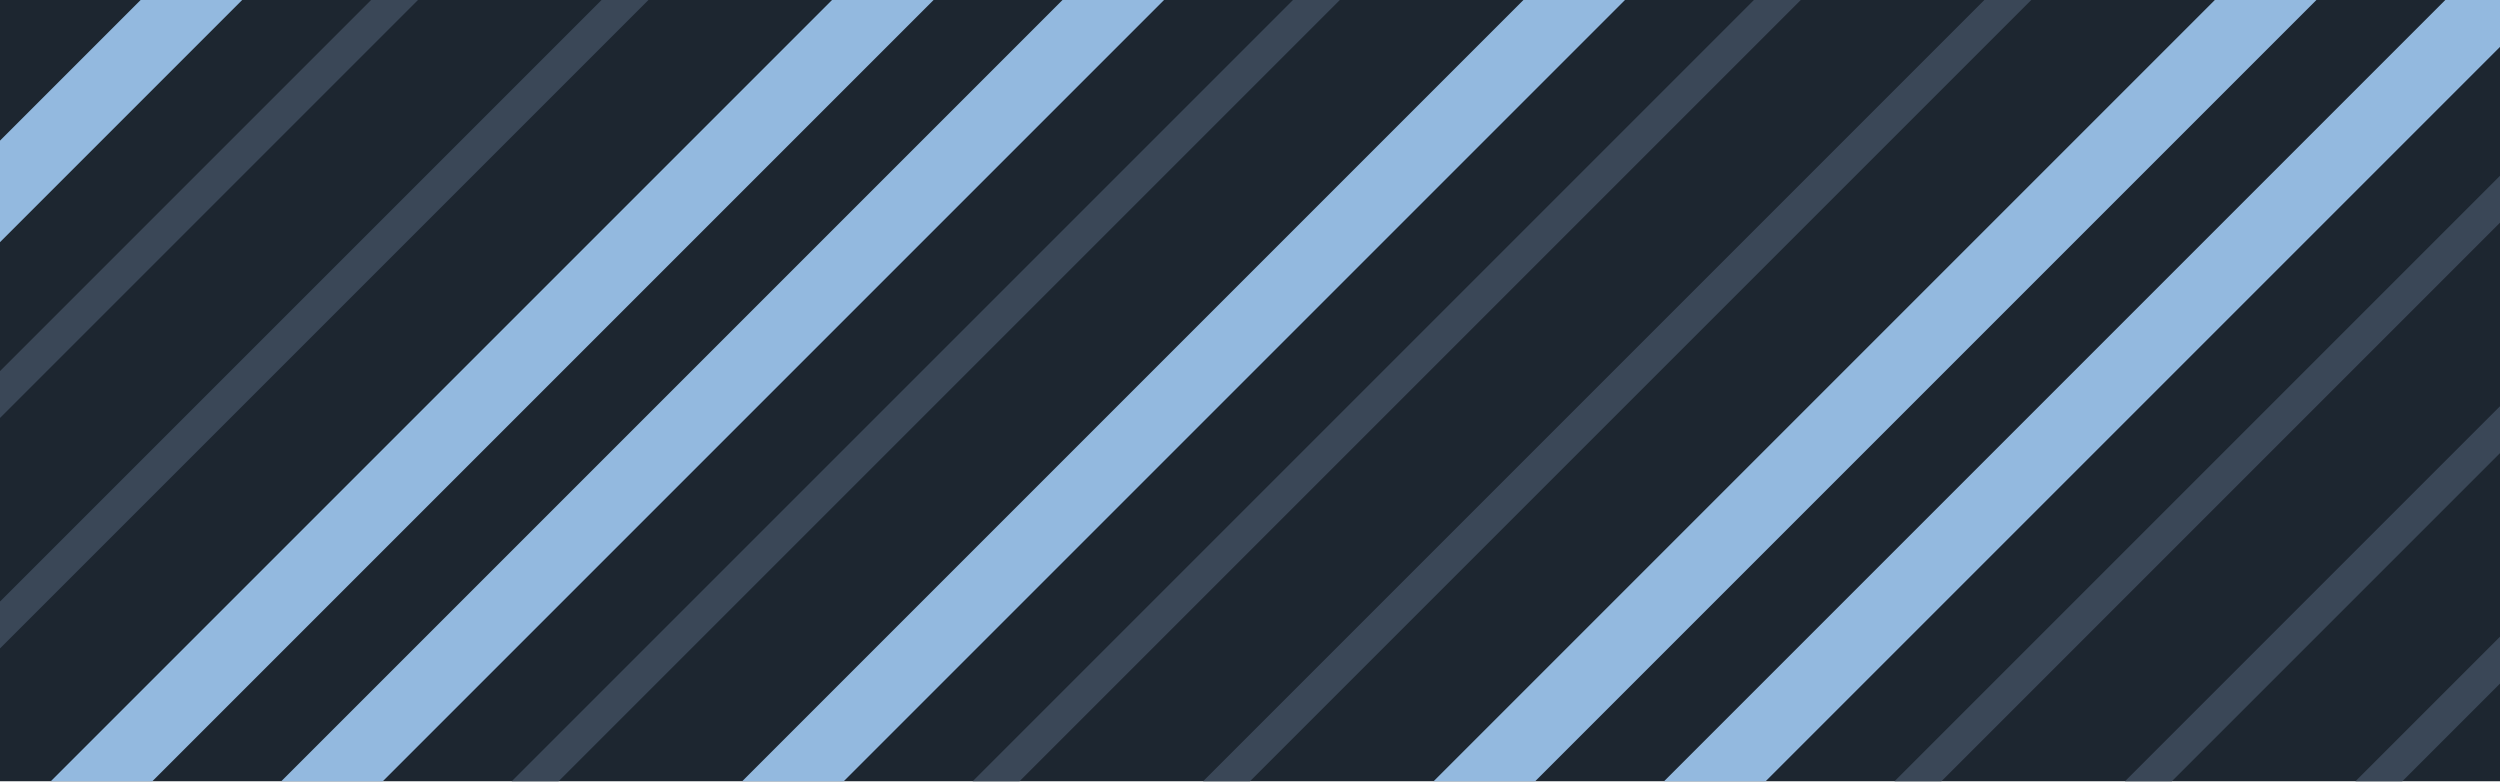
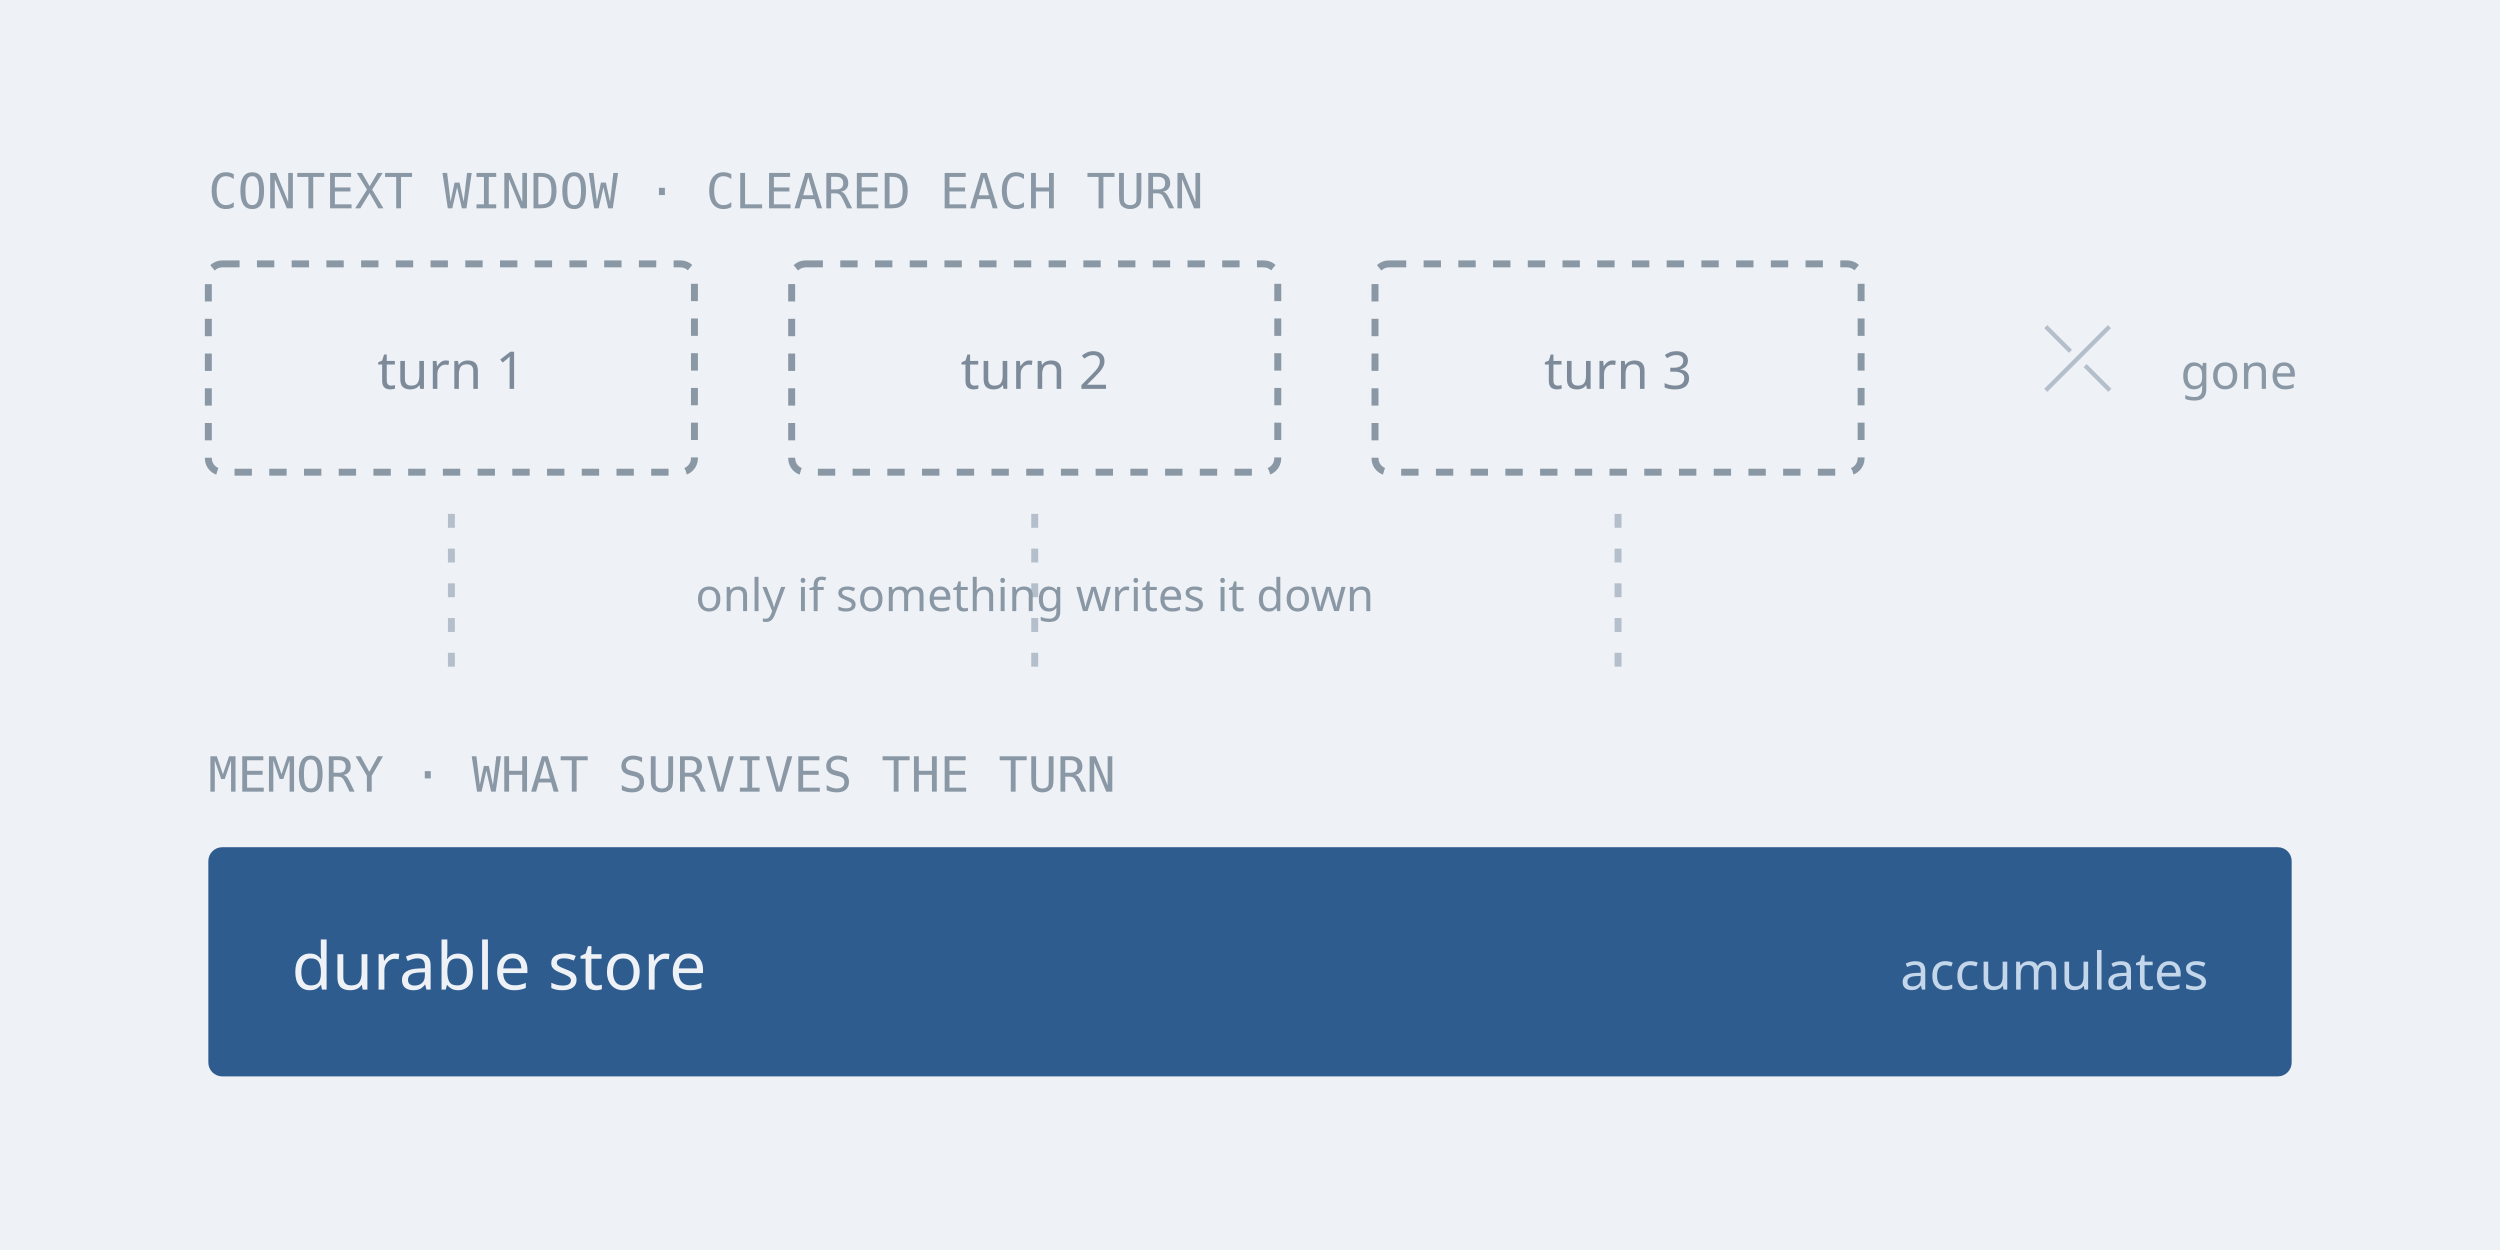
- <svg xmlns="http://www.w3.org/2000/svg" viewBox="0 0 640 200" width="640" height="200">
-   <rect width="640" height="200" fill="#1d2630" />
-   <g clip-path="url(#c)">
-     <path d="M-200 0 l-200 200 h26 l200 -200 z" fill="#93b9df" />
-     <path d="M-141 0 l-200 200 h26 l200 -200 z" fill="#93b9df" />
-     <path d="M-82 0 l-200 200 h12 l200 -200 z" fill="#3a4757" />
-     <path d="M-23 0 l-200 200 h12 l200 -200 z" fill="#3a4757" />
-     <path d="M36 0 l-200 200 h26 l200 -200 z" fill="#93b9df" />
-     <path d="M95 0 l-200 200 h12 l200 -200 z" fill="#3a4757" />
-     <path d="M154 0 l-200 200 h12 l200 -200 z" fill="#3a4757" />
-     <path d="M213 0 l-200 200 h26 l200 -200 z" fill="#93b9df" />
-     <path d="M272 0 l-200 200 h26 l200 -200 z" fill="#93b9df" />
-     <path d="M331 0 l-200 200 h12 l200 -200 z" fill="#3a4757" />
-     <path d="M390 0 l-200 200 h26 l200 -200 z" fill="#93b9df" />
-     <path d="M449 0 l-200 200 h12 l200 -200 z" fill="#3a4757" />
-     <path d="M508 0 l-200 200 h12 l200 -200 z" fill="#3a4757" />
-     <path d="M567 0 l-200 200 h26 l200 -200 z" fill="#93b9df" />
-     <path d="M626 0 l-200 200 h26 l200 -200 z" fill="#93b9df" />
-     <path d="M685 0 l-200 200 h12 l200 -200 z" fill="#3a4757" />
-     <path d="M744 0 l-200 200 h12 l200 -200 z" fill="#3a4757" />
-     <path d="M803 0 l-200 200 h12 l200 -200 z" fill="#3a4757" />
+ <svg xmlns="http://www.w3.org/2000/svg" viewBox="0 0 720 360" width="720" height="360" role="img" aria-labelledby="t">
+   <rect width="720" height="360" fill="#eef2f6" />
+   <g font-family="ui-sans-serif, system-ui, sans-serif">
+     <text x="60" y="60" font-size="14" fill="#8a97a5" font-family="ui-monospace, monospace">CONTEXT WINDOW · CLEARED EACH TURN</text>
+     <g>
+       <rect x="60" y="76" width="140" height="60" rx="4" fill="none" stroke="#8a97a5" stroke-width="2" stroke-dasharray="5 5" />
+       <text x="130" y="112" font-size="15" fill="#7d8a99" text-anchor="middle">turn 1</text>
+       <rect x="228" y="76" width="140" height="60" rx="4" fill="none" stroke="#8a97a5" stroke-width="2" stroke-dasharray="5 5" />
+       <text x="298" y="112" font-size="15" fill="#7d8a99" text-anchor="middle">turn 2</text>
+       <rect x="396" y="76" width="140" height="60" rx="4" fill="none" stroke="#8a97a5" stroke-width="2" stroke-dasharray="5 5" />
+       <text x="466" y="112" font-size="15" fill="#7d8a99" text-anchor="middle">turn 3</text>
+       <text x="588" y="112" font-size="26" fill="#b4bfcb">⤫</text>
+       <text x="628" y="112" font-size="14" fill="#8a97a5">gone</text>
+     </g>
+     <path d="M130 148 v44 M298 148 v44 M466 148 v44" stroke="#b4bfcb" stroke-width="2" stroke-dasharray="4 6" />
+     <text x="298" y="176" font-size="13" fill="#8a97a5" text-anchor="middle">only if something writes it down</text>
+     <text x="60" y="228" font-size="14" fill="#8a97a5" font-family="ui-monospace, monospace">MEMORY · WHAT SURVIVES THE TURN</text>
+     <rect x="60" y="244" width="600" height="66" rx="4" fill="#2f5c8f" />
+     <text x="84" y="285" font-size="19" fill="#eef2f6">durable store</text>
+     <text x="636" y="285" font-size="15" fill="#c3d6ea" text-anchor="end">accumulates</text>
  </g>
-   <clipPath id="c">
-     <rect width="640" height="200" />
-   </clipPath>
</svg>
